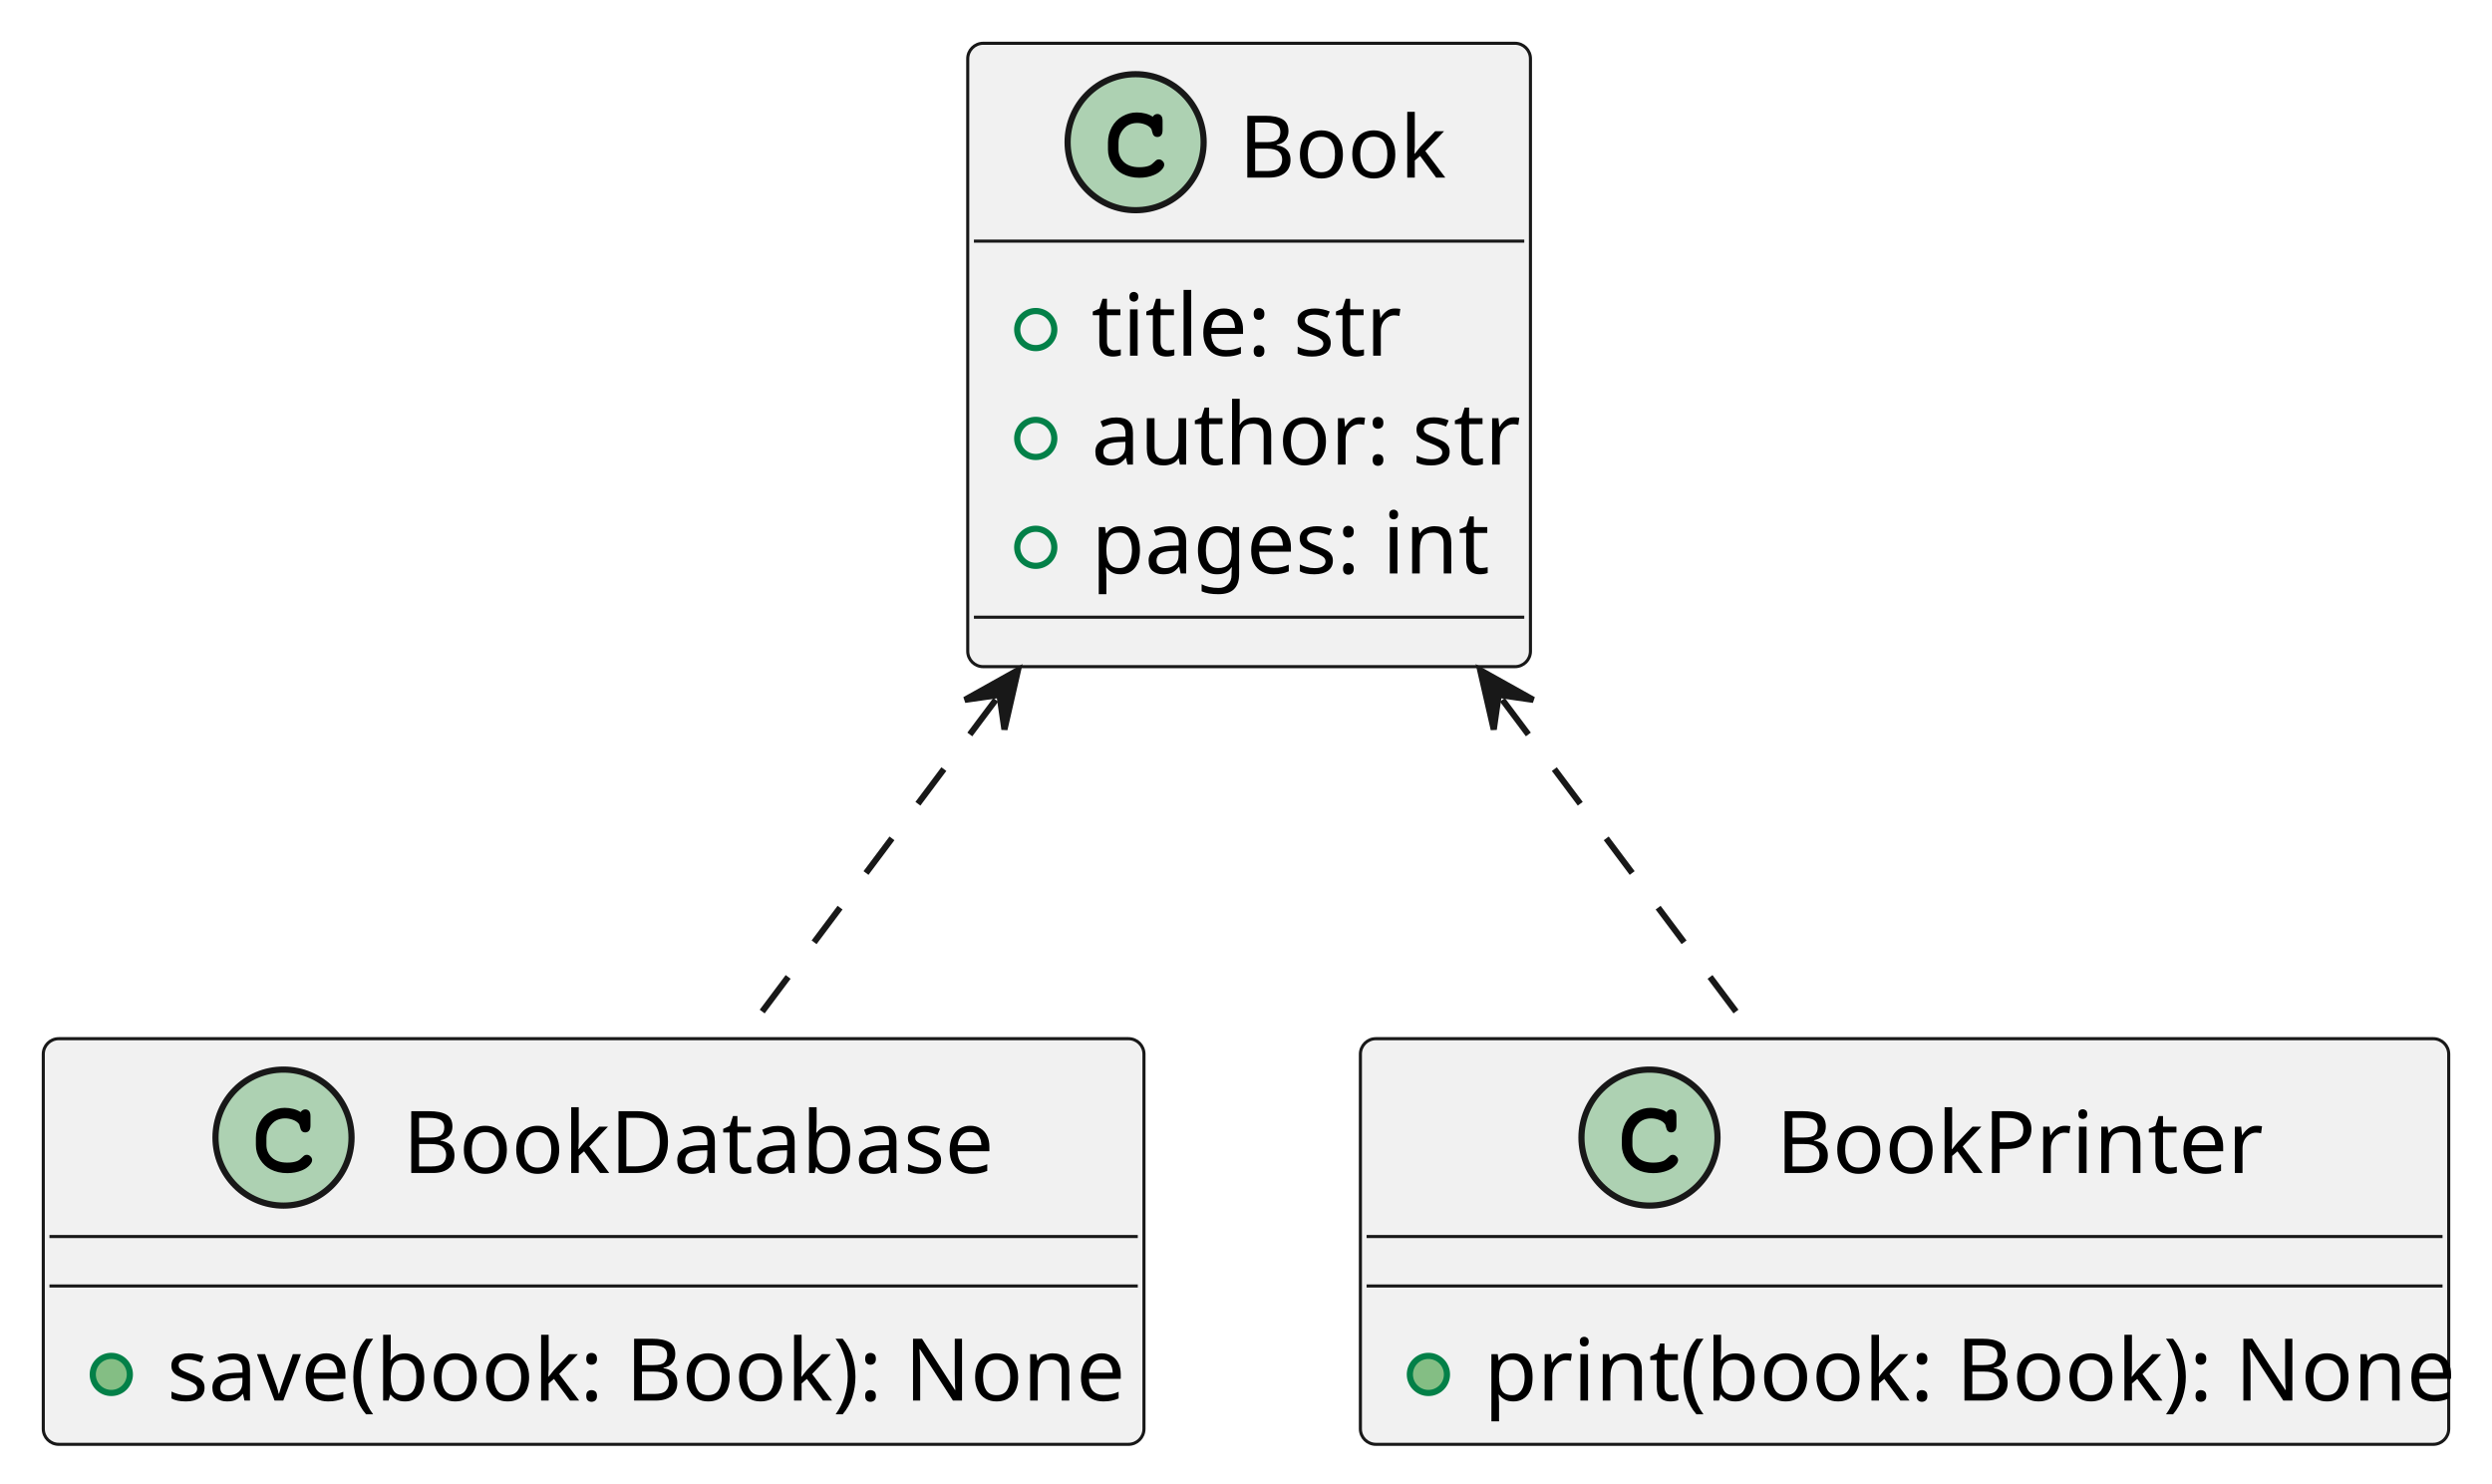
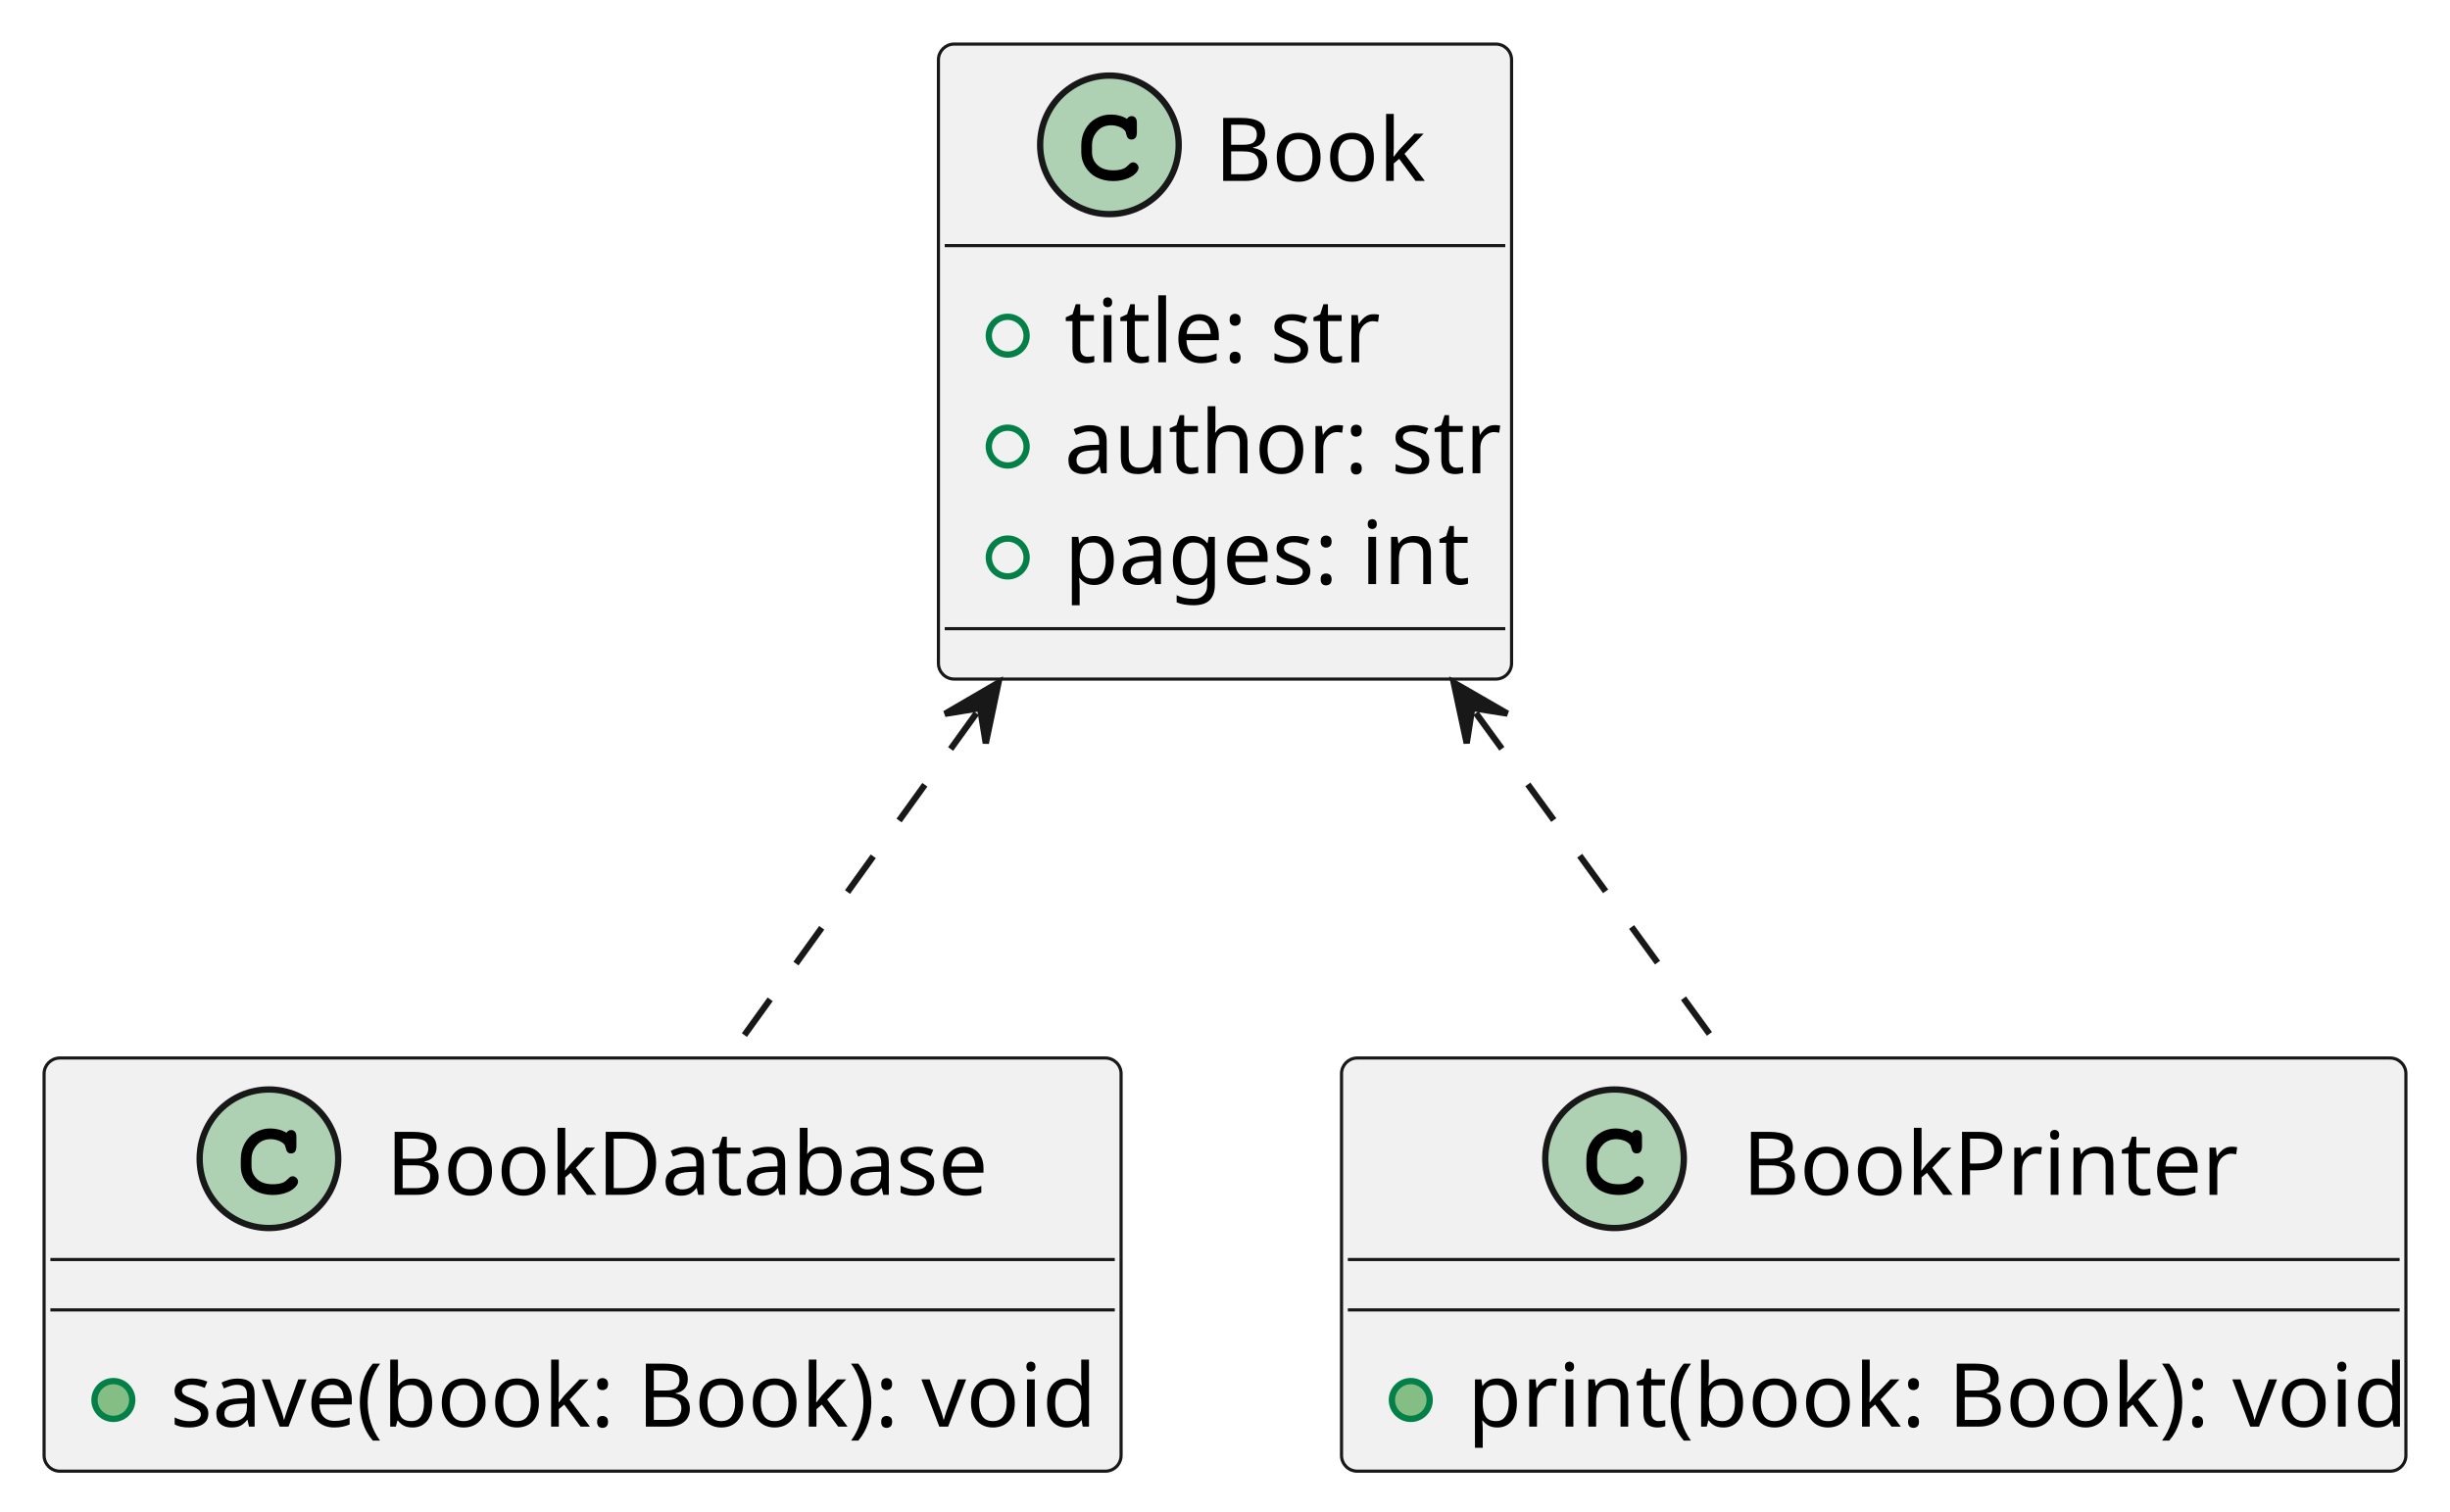
- <svg xmlns="http://www.w3.org/2000/svg" contentStyleType="text/css" height="240px" preserveAspectRatio="none" style="width:403px;height:240px;background:#FFFFFF;" version="1.1" viewBox="0 0 403 240" width="403px" zoomAndPan="magnify">
+ <svg xmlns="http://www.w3.org/2000/svg" contentStyleType="text/css" height="240px" preserveAspectRatio="none" style="width:389px;height:240px;background:#FFFFFF;" version="1.1" viewBox="0 0 389 240" width="389px" zoomAndPan="magnify">
  <defs />
  <g>
    <g id="elem_Book">
-       <rect codeLine="2" fill="#F1F1F1" height="100.828" id="Book" rx="2.5" ry="2.5" style="stroke:#181818;stroke-width:0.5;" width="91" x="156.5" y="7" />
-       <ellipse cx="183.65" cy="23" fill="#ADD1B2" rx="11" ry="11" style="stroke:#181818;stroke-width:1.0;" />
-       <path d="M186.416,18.875 Q186.572,18.656 186.759,18.547 Q186.947,18.438 187.166,18.438 Q187.541,18.438 187.775,18.703 Q188.009,18.953 188.009,19.562 L188.009,21.016 Q188.009,21.625 187.775,21.891 Q187.541,22.156 187.166,22.156 Q186.822,22.156 186.619,21.953 Q186.416,21.766 186.306,21.25 Q186.259,20.891 186.072,20.703 Q185.744,20.328 185.134,20.109 Q184.525,19.891 183.9,19.891 Q183.134,19.891 182.494,20.219 Q181.869,20.547 181.369,21.297 Q180.884,22.047 180.884,23.078 L180.884,24.172 Q180.884,25.406 181.775,26.234 Q182.666,27.047 184.259,27.047 Q185.197,27.047 185.853,26.797 Q186.244,26.641 186.666,26.203 Q186.931,25.938 187.072,25.859 Q187.228,25.781 187.431,25.781 Q187.759,25.781 188.009,26.047 Q188.275,26.297 188.275,26.641 Q188.275,26.984 187.931,27.391 Q187.431,27.969 186.634,28.297 Q185.556,28.75 184.259,28.75 Q182.744,28.75 181.541,28.125 Q180.556,27.625 179.869,26.562 Q179.181,25.484 179.181,24.203 L179.181,23.047 Q179.181,21.719 179.791,20.578 Q180.416,19.422 181.509,18.812 Q182.603,18.188 183.838,18.188 Q184.572,18.188 185.213,18.359 Q185.869,18.516 186.416,18.875 Z " fill="#000000" />
-       <text fill="#000000" font-family="sans-serif" font-size="14" lengthAdjust="spacing" textLength="32" x="200.35" y="28.729">Book</text>
-       <line style="stroke:#181818;stroke-width:0.5;" x1="157.5" x2="246.5" y1="39" y2="39" />
-       <ellipse cx="167.5" cy="53.305" fill="none" rx="3" ry="3" style="stroke:#038048;stroke-width:1.0;" />
-       <text fill="#000000" font-family="sans-serif" font-size="14" lengthAdjust="spacing" textLength="46" x="176.5" y="57.533">title: str</text>
-       <ellipse cx="167.5" cy="70.914" fill="none" rx="3" ry="3" style="stroke:#038048;stroke-width:1.0;" />
-       <text fill="#000000" font-family="sans-serif" font-size="14" lengthAdjust="spacing" textLength="65" x="176.5" y="75.143">author: str</text>
-       <ellipse cx="167.5" cy="88.523" fill="none" rx="3" ry="3" style="stroke:#038048;stroke-width:1.0;" />
-       <text fill="#000000" font-family="sans-serif" font-size="14" lengthAdjust="spacing" textLength="62" x="176.5" y="92.752">pages: int</text>
-       <line style="stroke:#181818;stroke-width:0.5;" x1="157.5" x2="246.5" y1="99.828" y2="99.828" />
+       <rect codeLine="2" fill="#F1F1F1" height="100.828" id="Book" rx="2.5" ry="2.5" style="stroke:#181818;stroke-width:0.5;" width="91" x="149" y="7" />
+       <ellipse cx="176.15" cy="23" fill="#ADD1B2" rx="11" ry="11" style="stroke:#181818;stroke-width:1.0;" />
+       <path d="M178.916,18.875 Q179.072,18.656 179.259,18.547 Q179.447,18.438 179.666,18.438 Q180.041,18.438 180.275,18.703 Q180.509,18.953 180.509,19.562 L180.509,21.016 Q180.509,21.625 180.275,21.891 Q180.041,22.156 179.666,22.156 Q179.322,22.156 179.119,21.953 Q178.916,21.766 178.806,21.25 Q178.759,20.891 178.572,20.703 Q178.244,20.328 177.634,20.109 Q177.025,19.891 176.4,19.891 Q175.634,19.891 174.994,20.219 Q174.369,20.547 173.869,21.297 Q173.384,22.047 173.384,23.078 L173.384,24.172 Q173.384,25.406 174.275,26.234 Q175.166,27.047 176.759,27.047 Q177.697,27.047 178.353,26.797 Q178.744,26.641 179.166,26.203 Q179.431,25.938 179.572,25.859 Q179.728,25.781 179.931,25.781 Q180.259,25.781 180.509,26.047 Q180.775,26.297 180.775,26.641 Q180.775,26.984 180.431,27.391 Q179.931,27.969 179.134,28.297 Q178.056,28.75 176.759,28.75 Q175.244,28.75 174.041,28.125 Q173.056,27.625 172.369,26.562 Q171.681,25.484 171.681,24.203 L171.681,23.047 Q171.681,21.719 172.291,20.578 Q172.916,19.422 174.009,18.812 Q175.103,18.188 176.338,18.188 Q177.072,18.188 177.713,18.359 Q178.369,18.516 178.916,18.875 Z " fill="#000000" />
+       <text fill="#000000" font-family="sans-serif" font-size="14" lengthAdjust="spacing" textLength="32" x="192.85" y="28.729">Book</text>
+       <line style="stroke:#181818;stroke-width:0.5;" x1="150" x2="239" y1="39" y2="39" />
+       <ellipse cx="160" cy="53.305" fill="none" rx="3" ry="3" style="stroke:#038048;stroke-width:1.0;" />
+       <text fill="#000000" font-family="sans-serif" font-size="14" lengthAdjust="spacing" textLength="46" x="169" y="57.533">title: str</text>
+       <ellipse cx="160" cy="70.914" fill="none" rx="3" ry="3" style="stroke:#038048;stroke-width:1.0;" />
+       <text fill="#000000" font-family="sans-serif" font-size="14" lengthAdjust="spacing" textLength="65" x="169" y="75.143">author: str</text>
+       <ellipse cx="160" cy="88.523" fill="none" rx="3" ry="3" style="stroke:#038048;stroke-width:1.0;" />
+       <text fill="#000000" font-family="sans-serif" font-size="14" lengthAdjust="spacing" textLength="62" x="169" y="92.752">pages: int</text>
+       <line style="stroke:#181818;stroke-width:0.5;" x1="150" x2="239" y1="99.828" y2="99.828" />
    </g>
    <g id="elem_BookDatabase">
-       <rect codeLine="8" fill="#F1F1F1" height="65.609" id="BookDatabase" rx="2.5" ry="2.5" style="stroke:#181818;stroke-width:0.5;" width="178" x="7" y="168" />
-       <ellipse cx="45.85" cy="184" fill="#ADD1B2" rx="11" ry="11" style="stroke:#181818;stroke-width:1.0;" />
-       <path d="M48.616,179.875 Q48.772,179.656 48.959,179.547 Q49.147,179.438 49.366,179.438 Q49.741,179.438 49.975,179.703 Q50.209,179.953 50.209,180.562 L50.209,182.016 Q50.209,182.625 49.975,182.891 Q49.741,183.156 49.366,183.156 Q49.022,183.156 48.819,182.953 Q48.616,182.766 48.506,182.25 Q48.459,181.891 48.272,181.703 Q47.944,181.328 47.334,181.109 Q46.725,180.891 46.1,180.891 Q45.334,180.891 44.694,181.219 Q44.069,181.547 43.569,182.297 Q43.084,183.047 43.084,184.078 L43.084,185.172 Q43.084,186.406 43.975,187.234 Q44.866,188.047 46.459,188.047 Q47.397,188.047 48.053,187.797 Q48.444,187.641 48.866,187.203 Q49.131,186.938 49.272,186.859 Q49.428,186.781 49.631,186.781 Q49.959,186.781 50.209,187.047 Q50.475,187.297 50.475,187.641 Q50.475,187.984 50.131,188.391 Q49.631,188.969 48.834,189.297 Q47.756,189.75 46.459,189.75 Q44.944,189.75 43.741,189.125 Q42.756,188.625 42.069,187.562 Q41.381,186.484 41.381,185.203 L41.381,184.047 Q41.381,182.719 41.991,181.578 Q42.616,180.422 43.709,179.812 Q44.803,179.188 46.038,179.188 Q46.772,179.188 47.413,179.359 Q48.069,179.516 48.616,179.875 Z " fill="#000000" />
-       <text fill="#000000" font-family="sans-serif" font-size="14" lengthAdjust="spacing" textLength="93" x="65.15" y="189.728">BookDatabase</text>
-       <line style="stroke:#181818;stroke-width:0.5;" x1="8" x2="184" y1="200" y2="200" />
-       <line style="stroke:#181818;stroke-width:0.5;" x1="8" x2="184" y1="208" y2="208" />
+       <rect codeLine="8" fill="#F1F1F1" height="65.609" id="BookDatabase" rx="2.5" ry="2.5" style="stroke:#181818;stroke-width:0.5;" width="171" x="7" y="168" />
+       <ellipse cx="42.7" cy="184" fill="#ADD1B2" rx="11" ry="11" style="stroke:#181818;stroke-width:1.0;" />
+       <path d="M45.466,179.875 Q45.622,179.656 45.809,179.547 Q45.997,179.438 46.216,179.438 Q46.591,179.438 46.825,179.703 Q47.059,179.953 47.059,180.562 L47.059,182.016 Q47.059,182.625 46.825,182.891 Q46.591,183.156 46.216,183.156 Q45.872,183.156 45.669,182.953 Q45.466,182.766 45.356,182.25 Q45.309,181.891 45.122,181.703 Q44.794,181.328 44.184,181.109 Q43.575,180.891 42.95,180.891 Q42.184,180.891 41.544,181.219 Q40.919,181.547 40.419,182.297 Q39.934,183.047 39.934,184.078 L39.934,185.172 Q39.934,186.406 40.825,187.234 Q41.716,188.047 43.309,188.047 Q44.247,188.047 44.903,187.797 Q45.294,187.641 45.716,187.203 Q45.981,186.938 46.122,186.859 Q46.278,186.781 46.481,186.781 Q46.809,186.781 47.059,187.047 Q47.325,187.297 47.325,187.641 Q47.325,187.984 46.981,188.391 Q46.481,188.969 45.684,189.297 Q44.606,189.75 43.309,189.75 Q41.794,189.75 40.591,189.125 Q39.606,188.625 38.919,187.562 Q38.231,186.484 38.231,185.203 L38.231,184.047 Q38.231,182.719 38.841,181.578 Q39.466,180.422 40.559,179.812 Q41.653,179.188 42.888,179.188 Q43.622,179.188 44.263,179.359 Q44.919,179.516 45.466,179.875 Z " fill="#000000" />
+       <text fill="#000000" font-family="sans-serif" font-size="14" lengthAdjust="spacing" textLength="93" x="61.3" y="189.728">BookDatabase</text>
+       <line style="stroke:#181818;stroke-width:0.5;" x1="8" x2="177" y1="200" y2="200" />
+       <line style="stroke:#181818;stroke-width:0.5;" x1="8" x2="177" y1="208" y2="208" />
      <ellipse cx="18" cy="222.305" fill="#84BE84" rx="3" ry="3" style="stroke:#038048;stroke-width:1.0;" />
-       <text fill="#000000" font-family="sans-serif" font-size="14" lengthAdjust="spacing" textLength="152" x="27" y="226.533">save(book: Book): None</text>
+       <text fill="#000000" font-family="sans-serif" font-size="14" lengthAdjust="spacing" textLength="145" x="27" y="226.533">save(book: Book): void</text>
    </g>
    <g id="elem_BookPrinter">
-       <rect codeLine="12" fill="#F1F1F1" height="65.609" id="BookPrinter" rx="2.5" ry="2.5" style="stroke:#181818;stroke-width:0.5;" width="176" x="220" y="168" />
-       <ellipse cx="266.75" cy="184" fill="#ADD1B2" rx="11" ry="11" style="stroke:#181818;stroke-width:1.0;" />
-       <path d="M269.516,179.875 Q269.672,179.656 269.859,179.547 Q270.047,179.438 270.266,179.438 Q270.641,179.438 270.875,179.703 Q271.109,179.953 271.109,180.562 L271.109,182.016 Q271.109,182.625 270.875,182.891 Q270.641,183.156 270.266,183.156 Q269.922,183.156 269.719,182.953 Q269.516,182.766 269.406,182.25 Q269.359,181.891 269.172,181.703 Q268.844,181.328 268.234,181.109 Q267.625,180.891 267,180.891 Q266.234,180.891 265.594,181.219 Q264.969,181.547 264.469,182.297 Q263.984,183.047 263.984,184.078 L263.984,185.172 Q263.984,186.406 264.875,187.234 Q265.766,188.047 267.359,188.047 Q268.297,188.047 268.953,187.797 Q269.344,187.641 269.766,187.203 Q270.031,186.938 270.172,186.859 Q270.328,186.781 270.531,186.781 Q270.859,186.781 271.109,187.047 Q271.375,187.297 271.375,187.641 Q271.375,187.984 271.031,188.391 Q270.531,188.969 269.734,189.297 Q268.656,189.75 267.359,189.75 Q265.844,189.75 264.641,189.125 Q263.656,188.625 262.969,187.562 Q262.281,186.484 262.281,185.203 L262.281,184.047 Q262.281,182.719 262.891,181.578 Q263.516,180.422 264.609,179.812 Q265.703,179.188 266.938,179.188 Q267.672,179.188 268.312,179.359 Q268.969,179.516 269.516,179.875 Z " fill="#000000" />
-       <text fill="#000000" font-family="sans-serif" font-size="14" lengthAdjust="spacing" textLength="74" x="287.25" y="189.728">BookPrinter</text>
-       <line style="stroke:#181818;stroke-width:0.5;" x1="221" x2="395" y1="200" y2="200" />
-       <line style="stroke:#181818;stroke-width:0.5;" x1="221" x2="395" y1="208" y2="208" />
-       <ellipse cx="231" cy="222.305" fill="#84BE84" rx="3" ry="3" style="stroke:#038048;stroke-width:1.0;" />
-       <text fill="#000000" font-family="sans-serif" font-size="14" lengthAdjust="spacing" textLength="150" x="240" y="226.533">print(book: Book): None</text>
+       <rect codeLine="12" fill="#F1F1F1" height="65.609" id="BookPrinter" rx="2.5" ry="2.5" style="stroke:#181818;stroke-width:0.5;" width="169" x="213" y="168" />
+       <ellipse cx="256.35" cy="184" fill="#ADD1B2" rx="11" ry="11" style="stroke:#181818;stroke-width:1.0;" />
+       <path d="M259.116,179.875 Q259.272,179.656 259.459,179.547 Q259.647,179.438 259.866,179.438 Q260.241,179.438 260.475,179.703 Q260.709,179.953 260.709,180.562 L260.709,182.016 Q260.709,182.625 260.475,182.891 Q260.241,183.156 259.866,183.156 Q259.522,183.156 259.319,182.953 Q259.116,182.766 259.006,182.25 Q258.959,181.891 258.772,181.703 Q258.444,181.328 257.834,181.109 Q257.225,180.891 256.6,180.891 Q255.834,180.891 255.194,181.219 Q254.569,181.547 254.069,182.297 Q253.584,183.047 253.584,184.078 L253.584,185.172 Q253.584,186.406 254.475,187.234 Q255.366,188.047 256.959,188.047 Q257.897,188.047 258.553,187.797 Q258.944,187.641 259.366,187.203 Q259.631,186.938 259.772,186.859 Q259.928,186.781 260.131,186.781 Q260.459,186.781 260.709,187.047 Q260.975,187.297 260.975,187.641 Q260.975,187.984 260.631,188.391 Q260.131,188.969 259.334,189.297 Q258.256,189.75 256.959,189.75 Q255.444,189.75 254.241,189.125 Q253.256,188.625 252.569,187.562 Q251.881,186.484 251.881,185.203 L251.881,184.047 Q251.881,182.719 252.491,181.578 Q253.116,180.422 254.209,179.812 Q255.303,179.188 256.538,179.188 Q257.272,179.188 257.913,179.359 Q258.569,179.516 259.116,179.875 Z " fill="#000000" />
+       <text fill="#000000" font-family="sans-serif" font-size="14" lengthAdjust="spacing" textLength="74" x="276.65" y="189.728">BookPrinter</text>
+       <line style="stroke:#181818;stroke-width:0.5;" x1="214" x2="381" y1="200" y2="200" />
+       <line style="stroke:#181818;stroke-width:0.5;" x1="214" x2="381" y1="208" y2="208" />
+       <ellipse cx="224" cy="222.305" fill="#84BE84" rx="3" ry="3" style="stroke:#038048;stroke-width:1.0;" />
+       <text fill="#000000" font-family="sans-serif" font-size="14" lengthAdjust="spacing" textLength="143" x="233" y="226.533">print(book: Book): void</text>
    </g>
    <g id="link_Book_BookDatabase">
-       <path codeLine="16" d="M161.033,113.192 C146.253,132.922 133.28,150.23 120.13,167.79 " fill="none" id="Book-backto-BookDatabase" style="stroke:#181818;stroke-width:1.0;stroke-dasharray:7.0,7.0;" />
-       <polygon fill="#181818" points="164.63,108.39,156.033,113.195,161.632,112.392,162.435,117.991,164.63,108.39" style="stroke:#181818;stroke-width:1.0;" />
+       <path codeLine="16" d="M155.03,113.256 C140.8,132.986 128.38,150.23 115.72,167.79 " fill="none" id="Book-backto-BookDatabase" style="stroke:#181818;stroke-width:1.0;stroke-dasharray:7.0,7.0;" />
+       <polygon fill="#181818" points="158.54,108.39,150.031,113.35,155.615,112.445,156.519,118.029,158.54,108.39" style="stroke:#181818;stroke-width:1.0;" />
    </g>
    <g id="link_Book_BookPrinter">
-       <path codeLine="17" d="M242.967,113.192 C257.747,132.922 270.72,150.23 283.87,167.79 " fill="none" id="Book-backto-BookPrinter" style="stroke:#181818;stroke-width:1.0;stroke-dasharray:7.0,7.0;" />
-       <polygon fill="#181818" points="239.37,108.39,241.565,117.991,242.368,112.392,247.967,113.195,239.37,108.39" style="stroke:#181818;stroke-width:1.0;" />
+       <path codeLine="17" d="M234.342,113.24 C248.712,132.97 261.27,150.23 274.05,167.79 " fill="none" id="Book-backto-BookPrinter" style="stroke:#181818;stroke-width:1.0;stroke-dasharray:7.0,7.0;" />
+       <polygon fill="#181818" points="230.81,108.39,232.875,118.02,233.754,112.432,239.342,113.31,230.81,108.39" style="stroke:#181818;stroke-width:1.0;" />
    </g>
  </g>
</svg>
